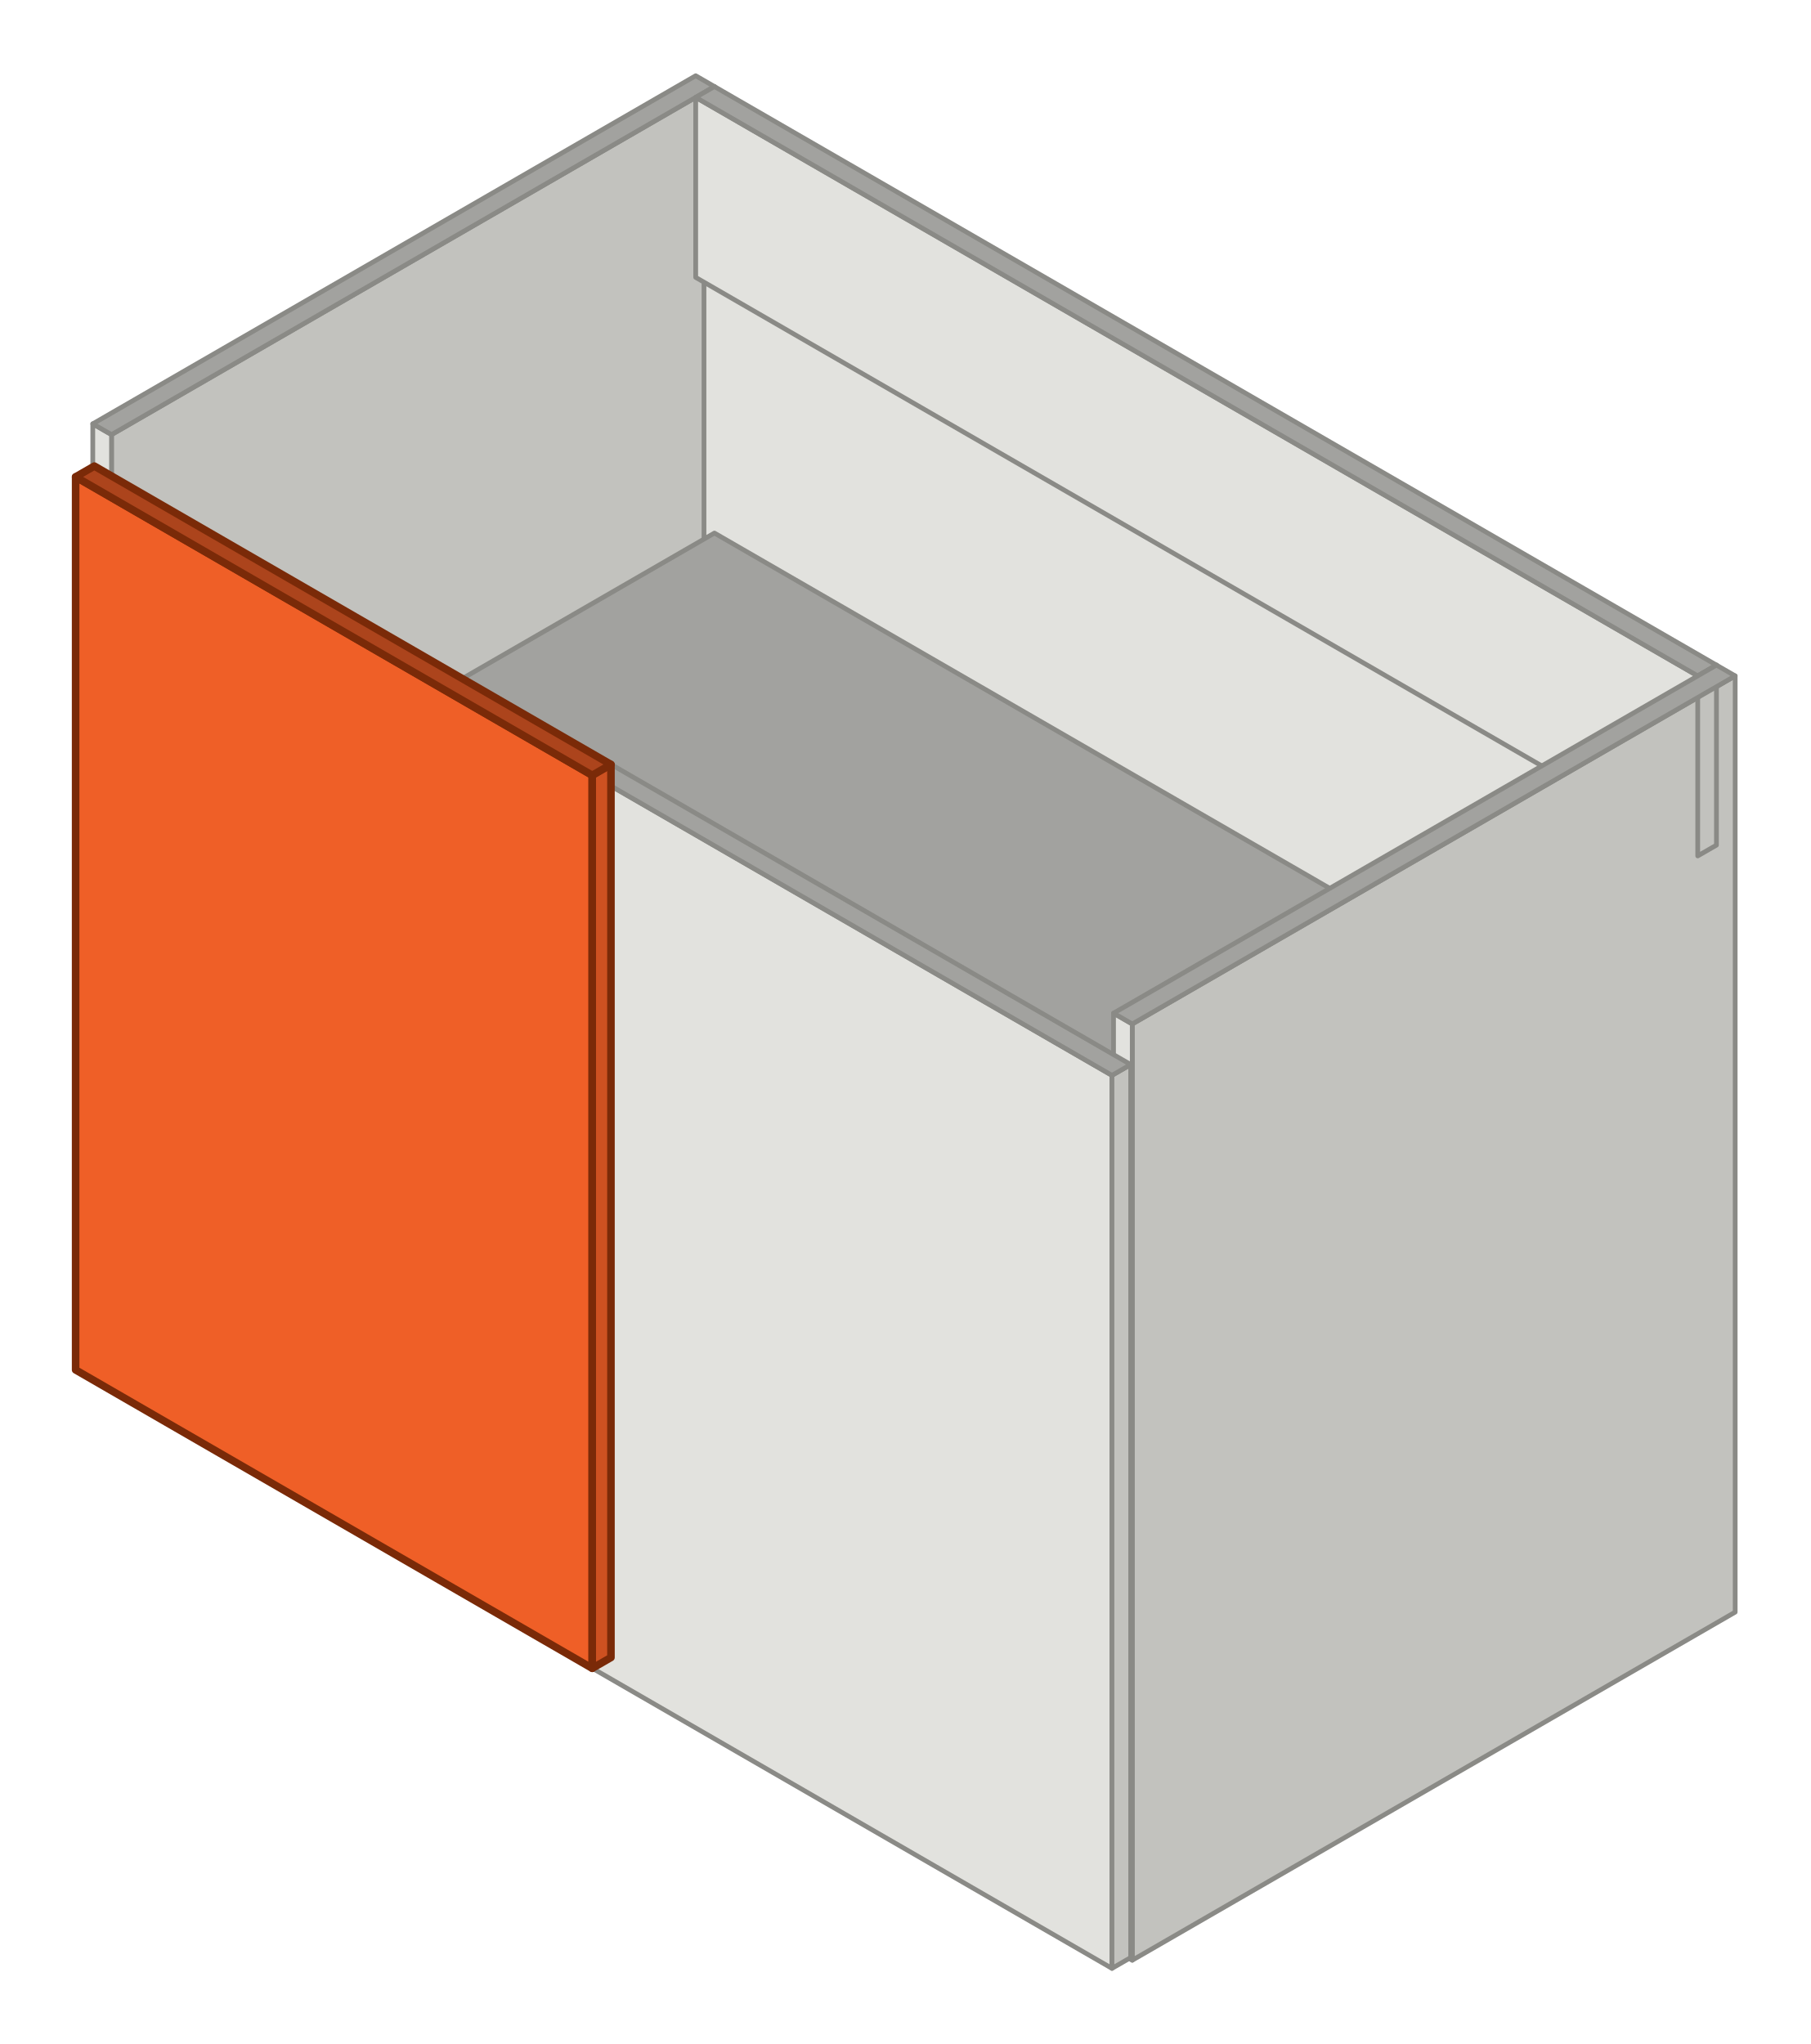
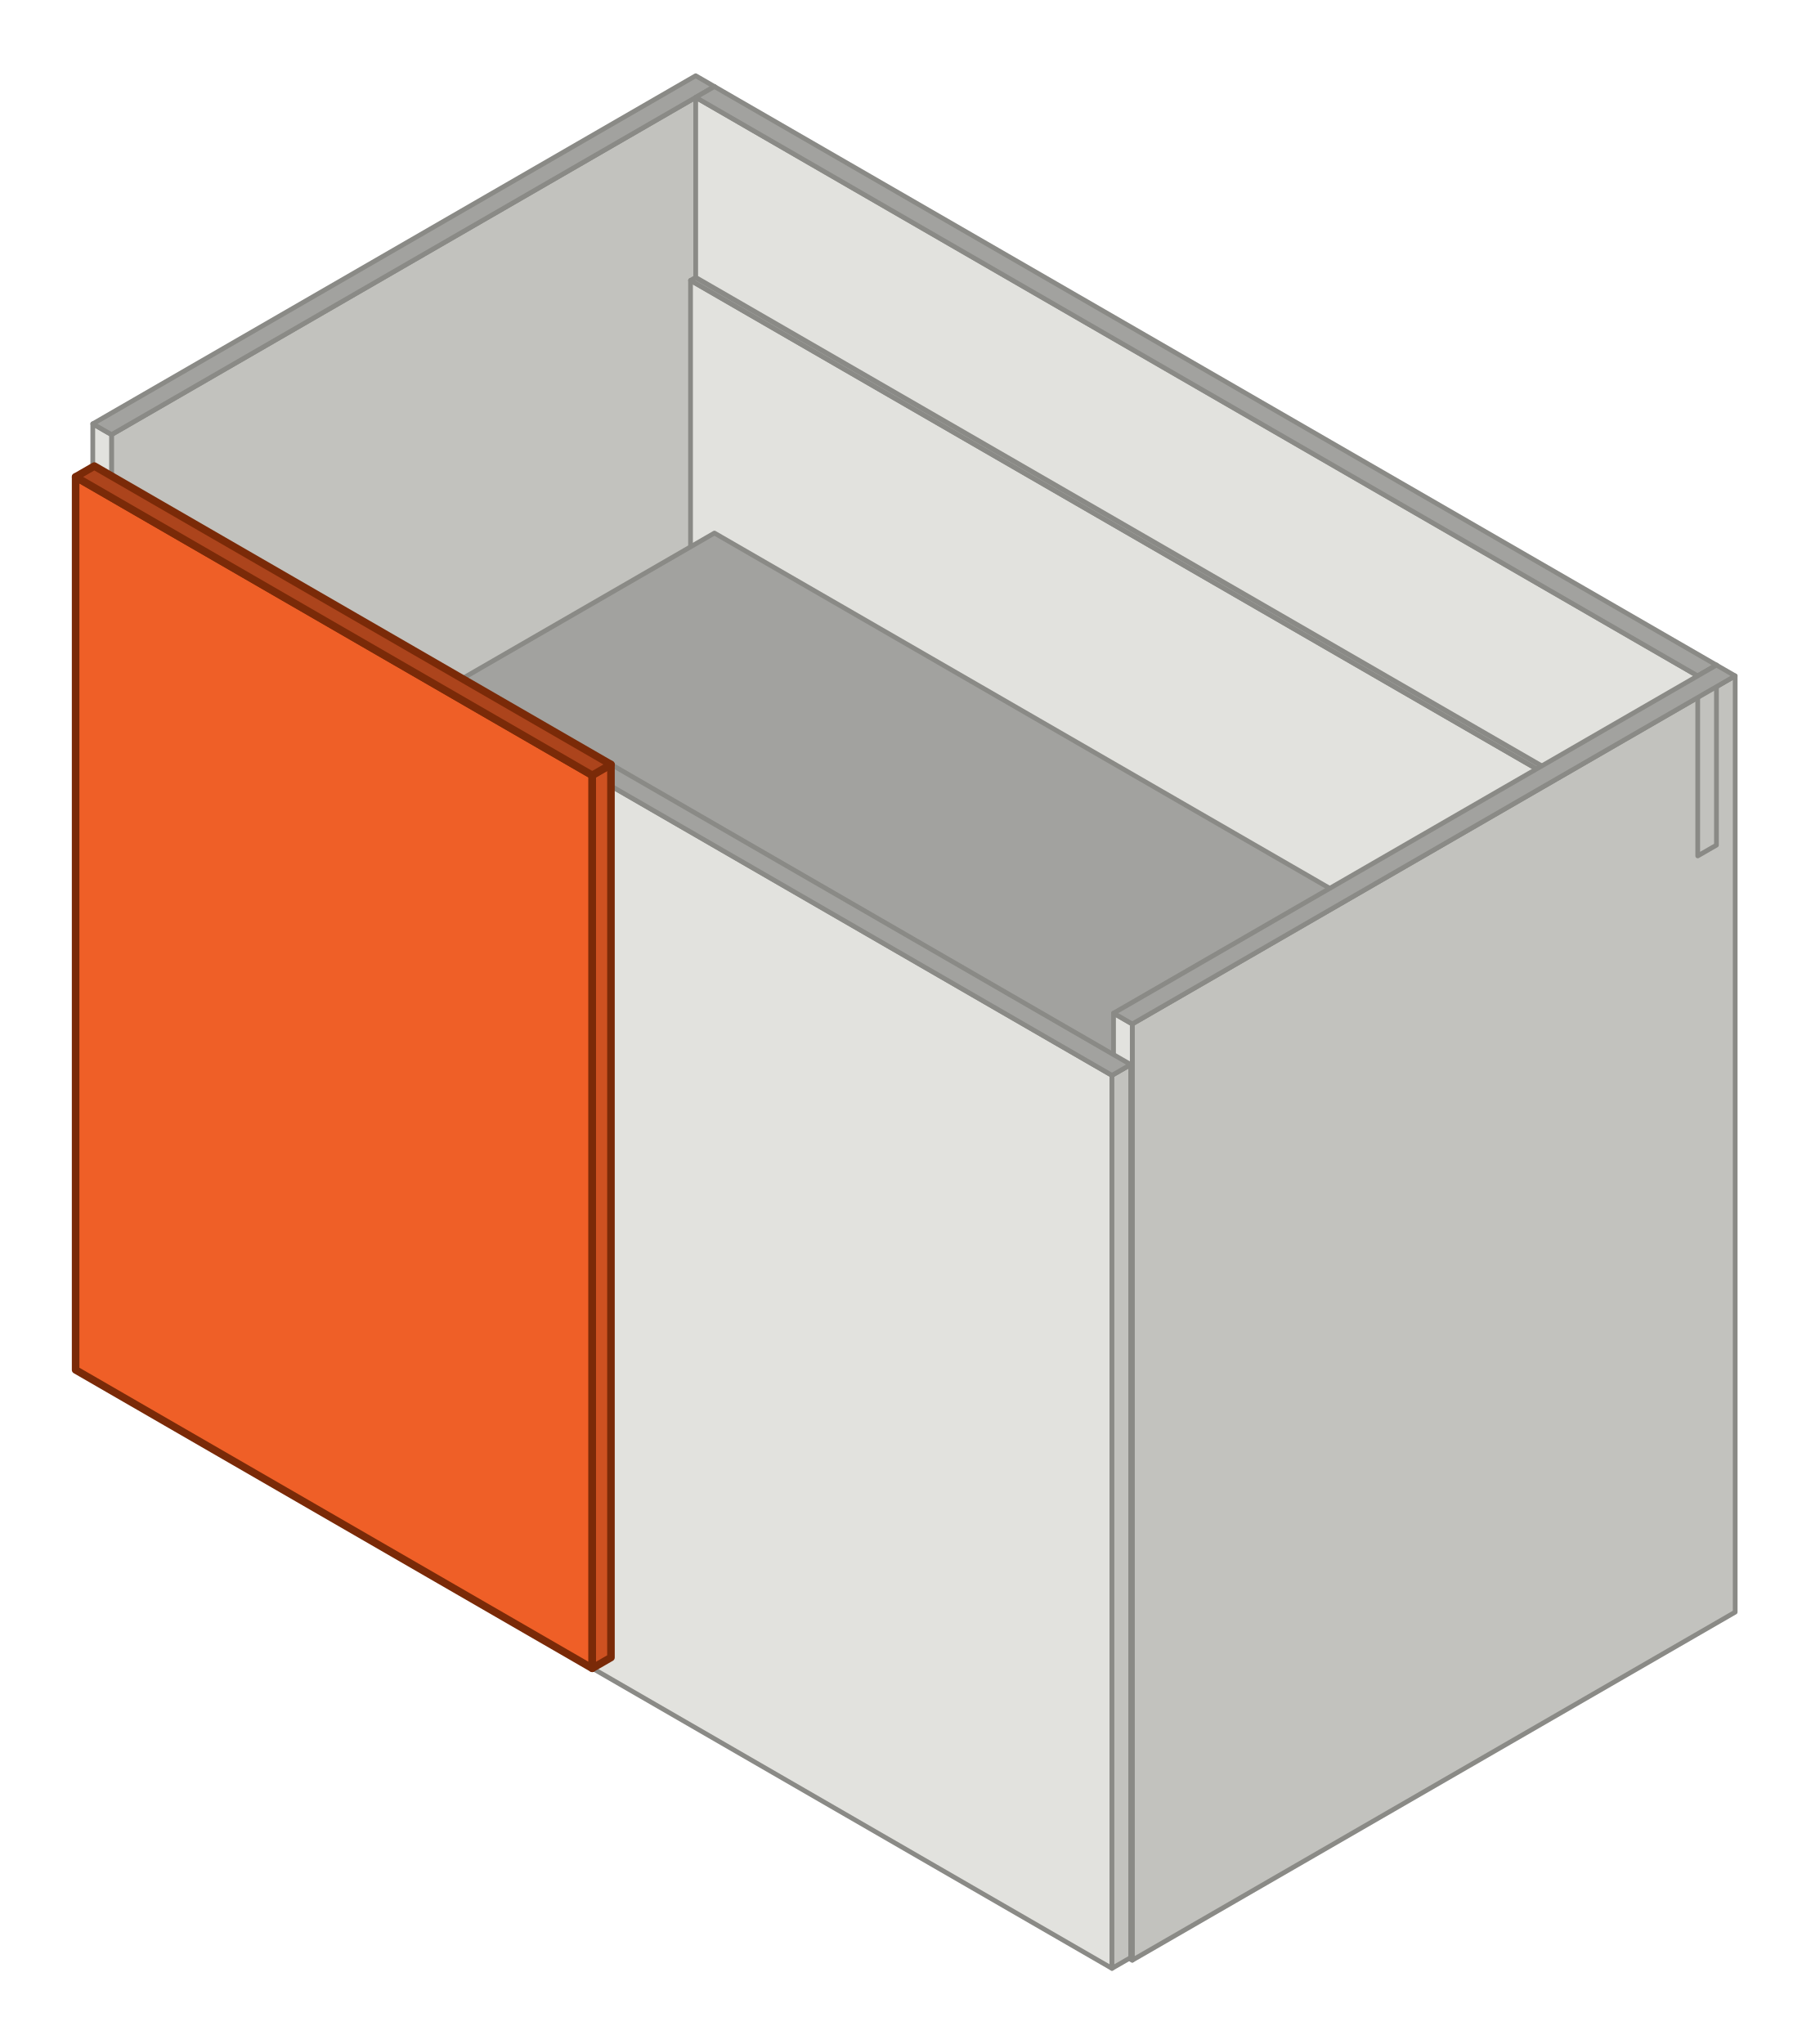
<svg xmlns="http://www.w3.org/2000/svg" viewBox="762.7 -158.1 1508.7 1702.9">
  <polygon points="1357.9,694.0 1357.9,-86.0 855.6,204.0 855.6,984.0" fill="rgb(194,194,190)" stroke="#8a8a86" stroke-width="3.94" stroke-linejoin="round" />
-   <polygon points="1349.2,681.0 1349.2,309.0 2184.1,791.0 2184.1,1163.0" fill="rgb(226,226,222)" stroke="#8a8a86" stroke-width="3.94" stroke-linejoin="round" />
+   <polygon points="1338.0,687.5 1338.0,315.5 2172.8,797.5 2172.8,1169.5" fill="rgb(226,226,222)" stroke="#8a8a86" stroke-width="3.94" stroke-linejoin="round" />
  <polygon points="1357.9,676.0 2192.7,1158.0 1690.4,1448.0 855.6,966.0" fill="rgb(162,162,159)" stroke="#8a8a86" stroke-width="3.94" stroke-linejoin="round" />
-   <polygon points="1349.2,309.0 1353.6,306.5 2188.4,788.5 2184.1,791.0" fill="rgb(162,162,159)" stroke="#8a8a86" stroke-width="3.94" stroke-linejoin="round" />
+   <polygon points="1338.0,315.5 1342.3,313.0 2177.1,795.0 2172.8,797.5" fill="rgb(162,162,159)" stroke="#8a8a86" stroke-width="3.94" stroke-linejoin="round" />
  <polygon points="840.0,975.0 855.6,984.0 855.6,204.0 840.0,195.0" fill="rgb(226,226,222)" stroke="#8a8a86" stroke-width="3.94" stroke-linejoin="round" />
-   <polygon points="1349.2,291.0 1349.2,69.0 2184.1,551.0 2184.1,773.0" fill="rgb(226,226,222)" stroke="#8a8a86" stroke-width="3.94" stroke-linejoin="round" />
+   <polygon points="1338.0,297.5 1338.0,75.5 2172.8,557.5 2172.8,779.5" fill="rgb(226,226,222)" stroke="#8a8a86" stroke-width="3.94" stroke-linejoin="round" />
  <polygon points="1342.3,-95.0 1357.9,-86.0 855.6,204.0 840.0,195.0" fill="rgb(162,162,159)" stroke="#8a8a86" stroke-width="3.94" stroke-linejoin="round" />
  <polygon points="855.6,966.0 855.6,984.0 1690.4,1466.0 1690.4,1448.0" fill="rgb(226,226,222)" stroke="#8a8a86" stroke-width="3.94" stroke-linejoin="round" />
-   <polygon points="1349.2,69.0 1353.6,66.5 2188.4,548.5 2184.1,551.0" fill="rgb(162,162,159)" stroke="#8a8a86" stroke-width="3.94" stroke-linejoin="round" />
-   <polygon points="2184.1,1163.0 2188.4,1160.5 2188.4,788.5 2184.1,791.0" fill="rgb(194,194,190)" stroke="#8a8a86" stroke-width="3.94" stroke-linejoin="round" />
+   <polygon points="1338.0,75.5 1342.3,73.0 2177.1,555.0 2172.8,557.5" fill="rgb(162,162,159)" stroke="#8a8a86" stroke-width="3.94" stroke-linejoin="round" />
  <polygon points="1357.9,286.0 2192.7,768.0 1690.4,1058.0 855.6,576.0" fill="rgb(162,162,159)" stroke="#8a8a86" stroke-width="3.94" stroke-linejoin="round" />
+   <polygon points="2172.8,1169.5 2177.1,1167.0 2177.1,795.0 2172.8,797.5" fill="rgb(194,194,190)" stroke="#8a8a86" stroke-width="3.94" stroke-linejoin="round" />
  <polygon points="1342.3,73.0 1342.3,-77.0 2177.1,405.0 2177.1,555.0" fill="rgb(226,226,222)" stroke="#8a8a86" stroke-width="3.94" stroke-linejoin="round" />
  <polygon points="2192.7,1158.0 2192.7,1176.0 1690.4,1466.0 1690.4,1448.0" fill="rgb(194,194,190)" stroke="#8a8a86" stroke-width="3.94" stroke-linejoin="round" />
  <polygon points="1342.3,-77.0 1357.9,-86.0 2192.7,396.0 2177.1,405.0" fill="rgb(162,162,159)" stroke="#8a8a86" stroke-width="3.94" stroke-linejoin="round" />
  <polygon points="855.6,576.0 855.6,594.0 1690.4,1076.0 1690.4,1058.0" fill="rgb(226,226,222)" stroke="#8a8a86" stroke-width="3.94" stroke-linejoin="round" />
-   <polygon points="2184.1,773.0 2188.4,770.5 2188.4,548.5 2184.1,551.0" fill="rgb(194,194,190)" stroke="#8a8a86" stroke-width="3.94" stroke-linejoin="round" />
+   <polygon points="2172.8,779.5 2177.1,777.0 2177.1,555.0 2172.8,557.5" fill="rgb(194,194,190)" stroke="#8a8a86" stroke-width="3.94" stroke-linejoin="round" />
  <polygon points="2192.7,768.0 2192.7,786.0 1690.4,1076.0 1690.4,1058.0" fill="rgb(194,194,190)" stroke="#8a8a86" stroke-width="3.94" stroke-linejoin="round" />
  <polygon points="2208.3,1185.0 2208.3,405.0 1706.0,695.0 1706.0,1475.0" fill="rgb(194,194,190)" stroke="#8a8a86" stroke-width="3.94" stroke-linejoin="round" />
  <polygon points="2177.1,555.0 2192.7,546.0 2192.7,396.0 2177.1,405.0" fill="rgb(194,194,190)" stroke="#8a8a86" stroke-width="3.94" stroke-linejoin="round" />
  <polygon points="1258.7,1233.2 1258.7,489.2 1689.1,737.8 1689.1,1481.8" fill="rgb(226,226,222)" stroke="#8a8a86" stroke-width="3.94" stroke-linejoin="round" />
  <polygon points="1690.4,1466.0 1706.0,1475.0 1706.0,695.0 1690.4,686.0" fill="rgb(226,226,222)" stroke="#8a8a86" stroke-width="3.94" stroke-linejoin="round" />
  <polygon points="1689.1,1481.8 1704.7,1472.8 1704.7,728.8 1689.1,737.8" fill="rgb(194,194,190)" stroke="#8a8a86" stroke-width="3.94" stroke-linejoin="round" />
  <polygon points="2192.7,396.0 2208.3,405.0 1706.0,695.0 1690.4,686.0" fill="rgb(162,162,159)" stroke="#8a8a86" stroke-width="3.94" stroke-linejoin="round" />
  <polygon points="1258.7,489.2 1274.3,480.2 1704.7,728.8 1689.1,737.8" fill="rgb(162,162,159)" stroke="#8a8a86" stroke-width="3.94" stroke-linejoin="round" />
  <polygon points="825.7,983.2 825.7,239.2 1256.1,487.8 1256.1,1231.8" fill="rgb(239,95,39)" stroke="#7a2a08" stroke-width="6.31" stroke-linejoin="round" />
  <polygon points="1256.1,1231.8 1271.7,1222.8 1271.7,478.8 1256.1,487.8" fill="rgb(205,81,33)" stroke="#7a2a08" stroke-width="6.31" stroke-linejoin="round" />
  <polygon points="825.7,239.2 841.3,230.2 1271.7,478.8 1256.1,487.8" fill="rgb(172,68,28)" stroke="#7a2a08" stroke-width="6.31" stroke-linejoin="round" />
</svg>
